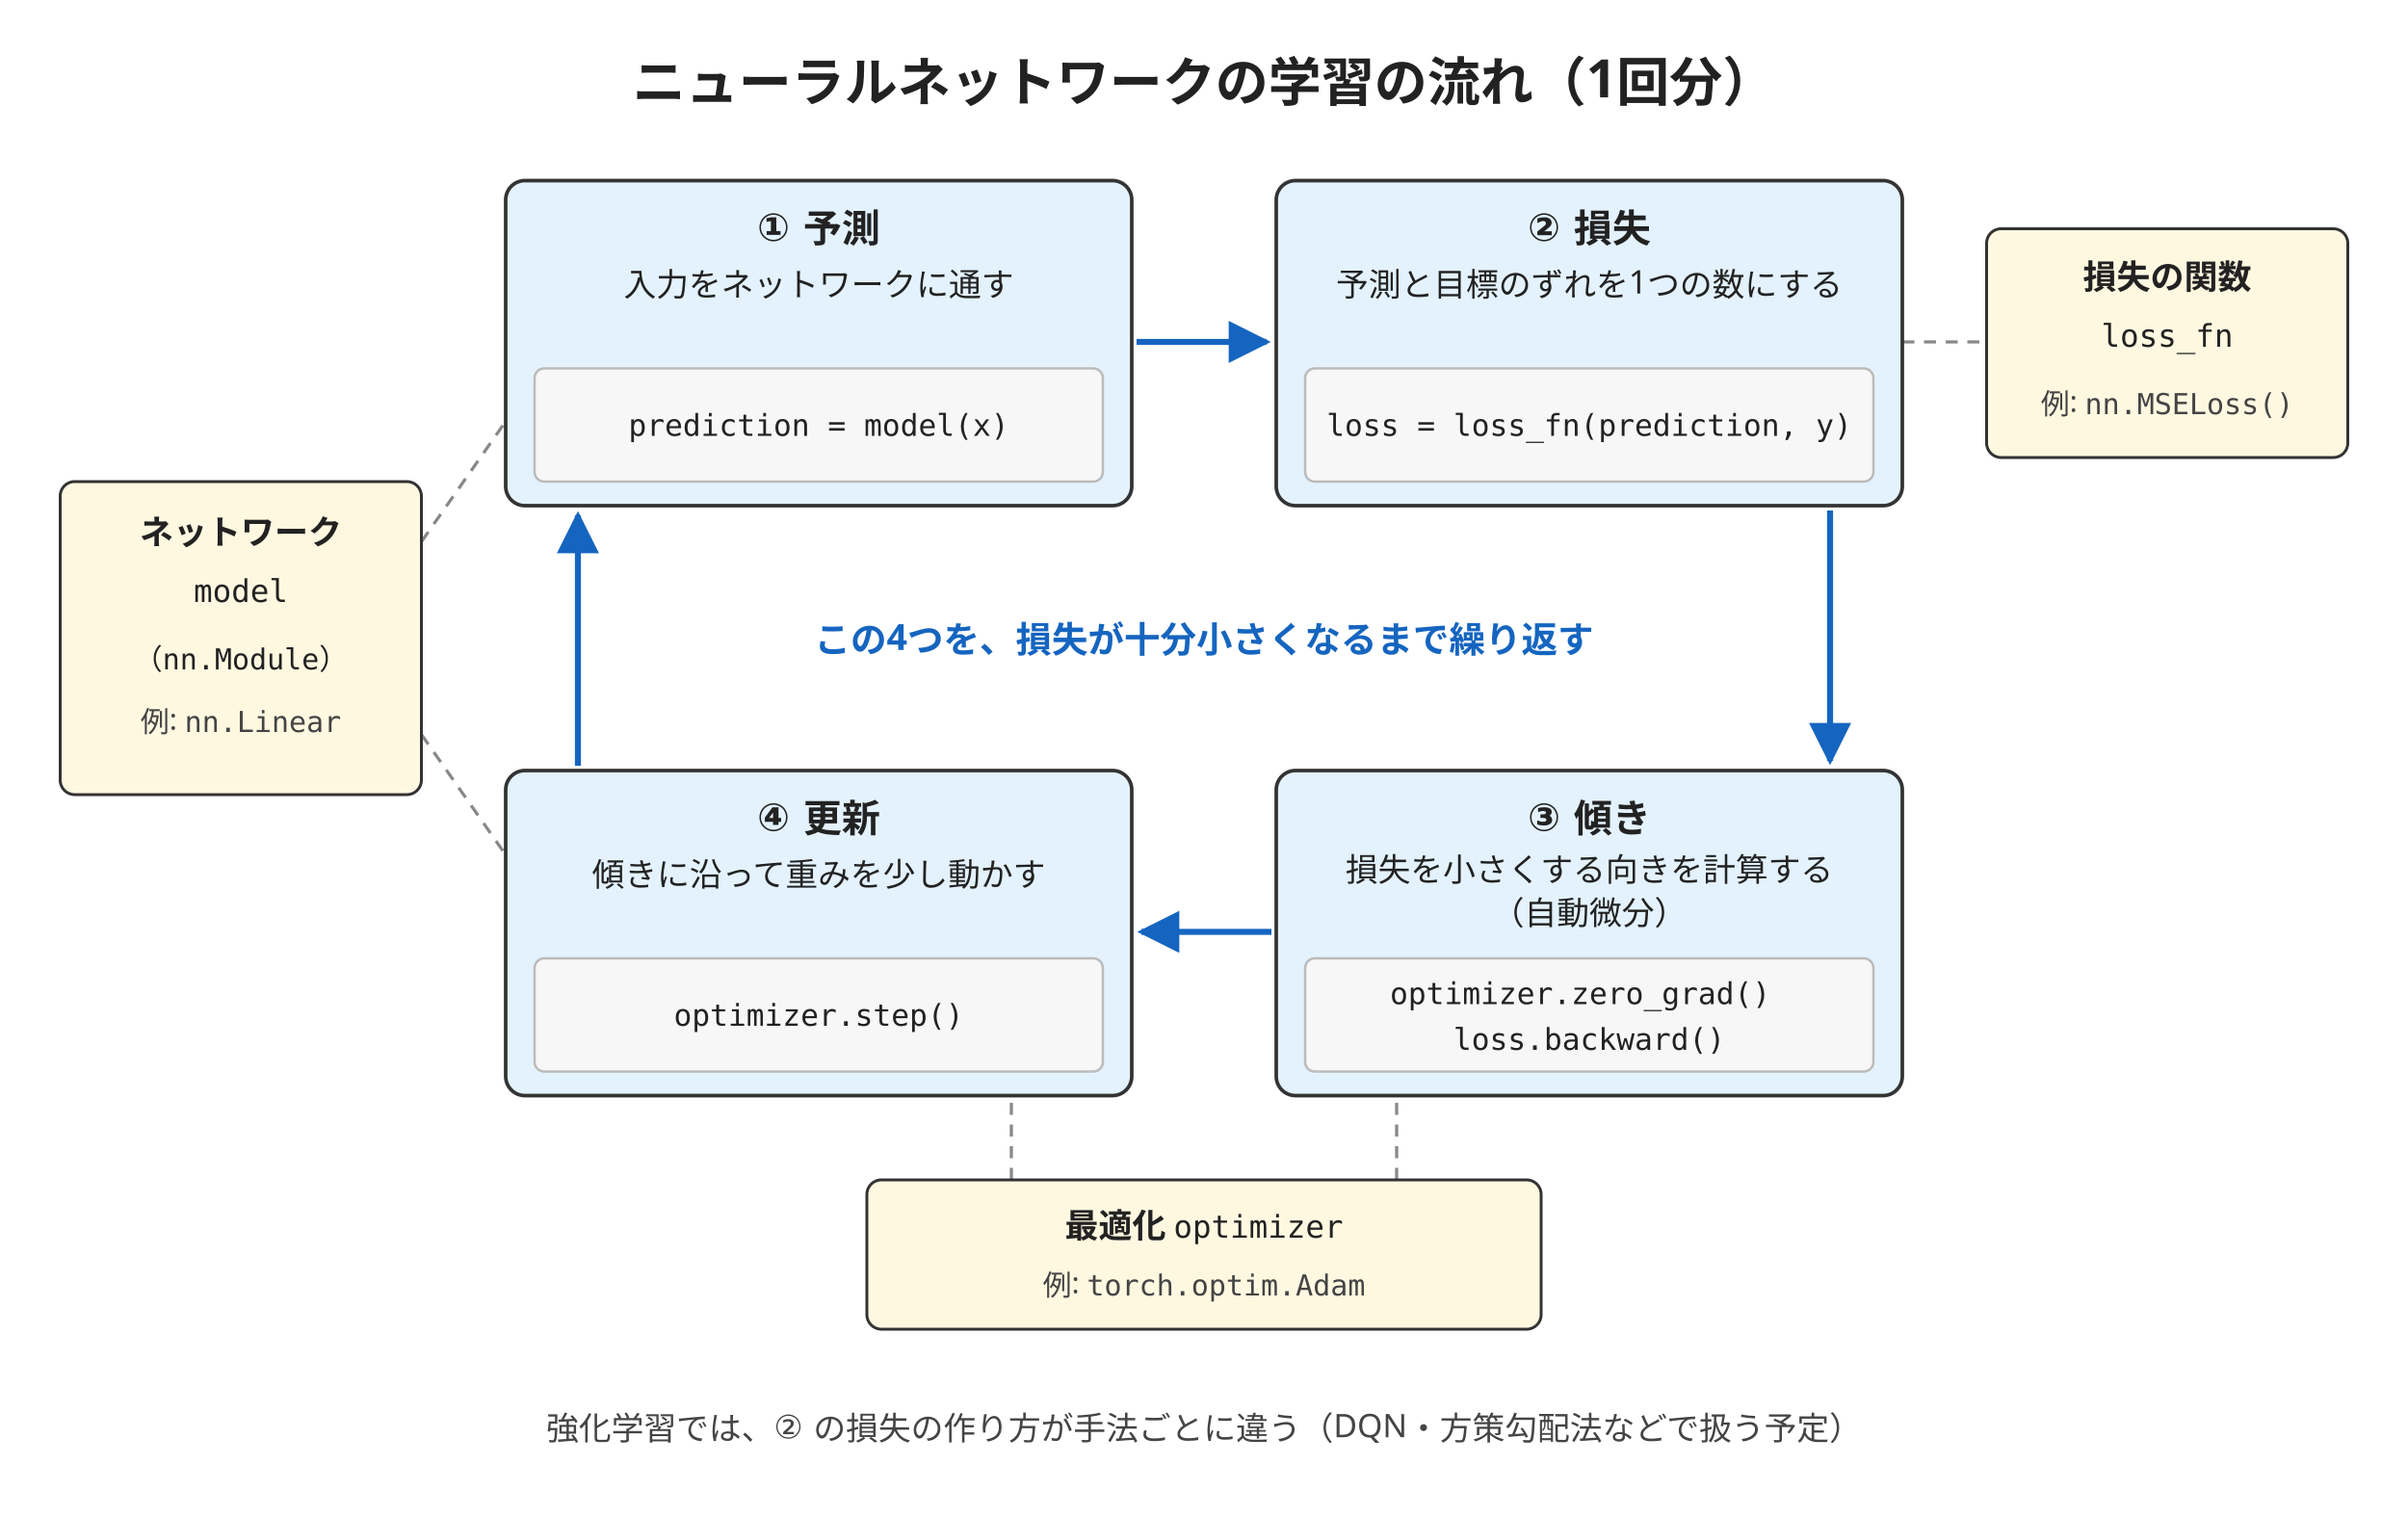
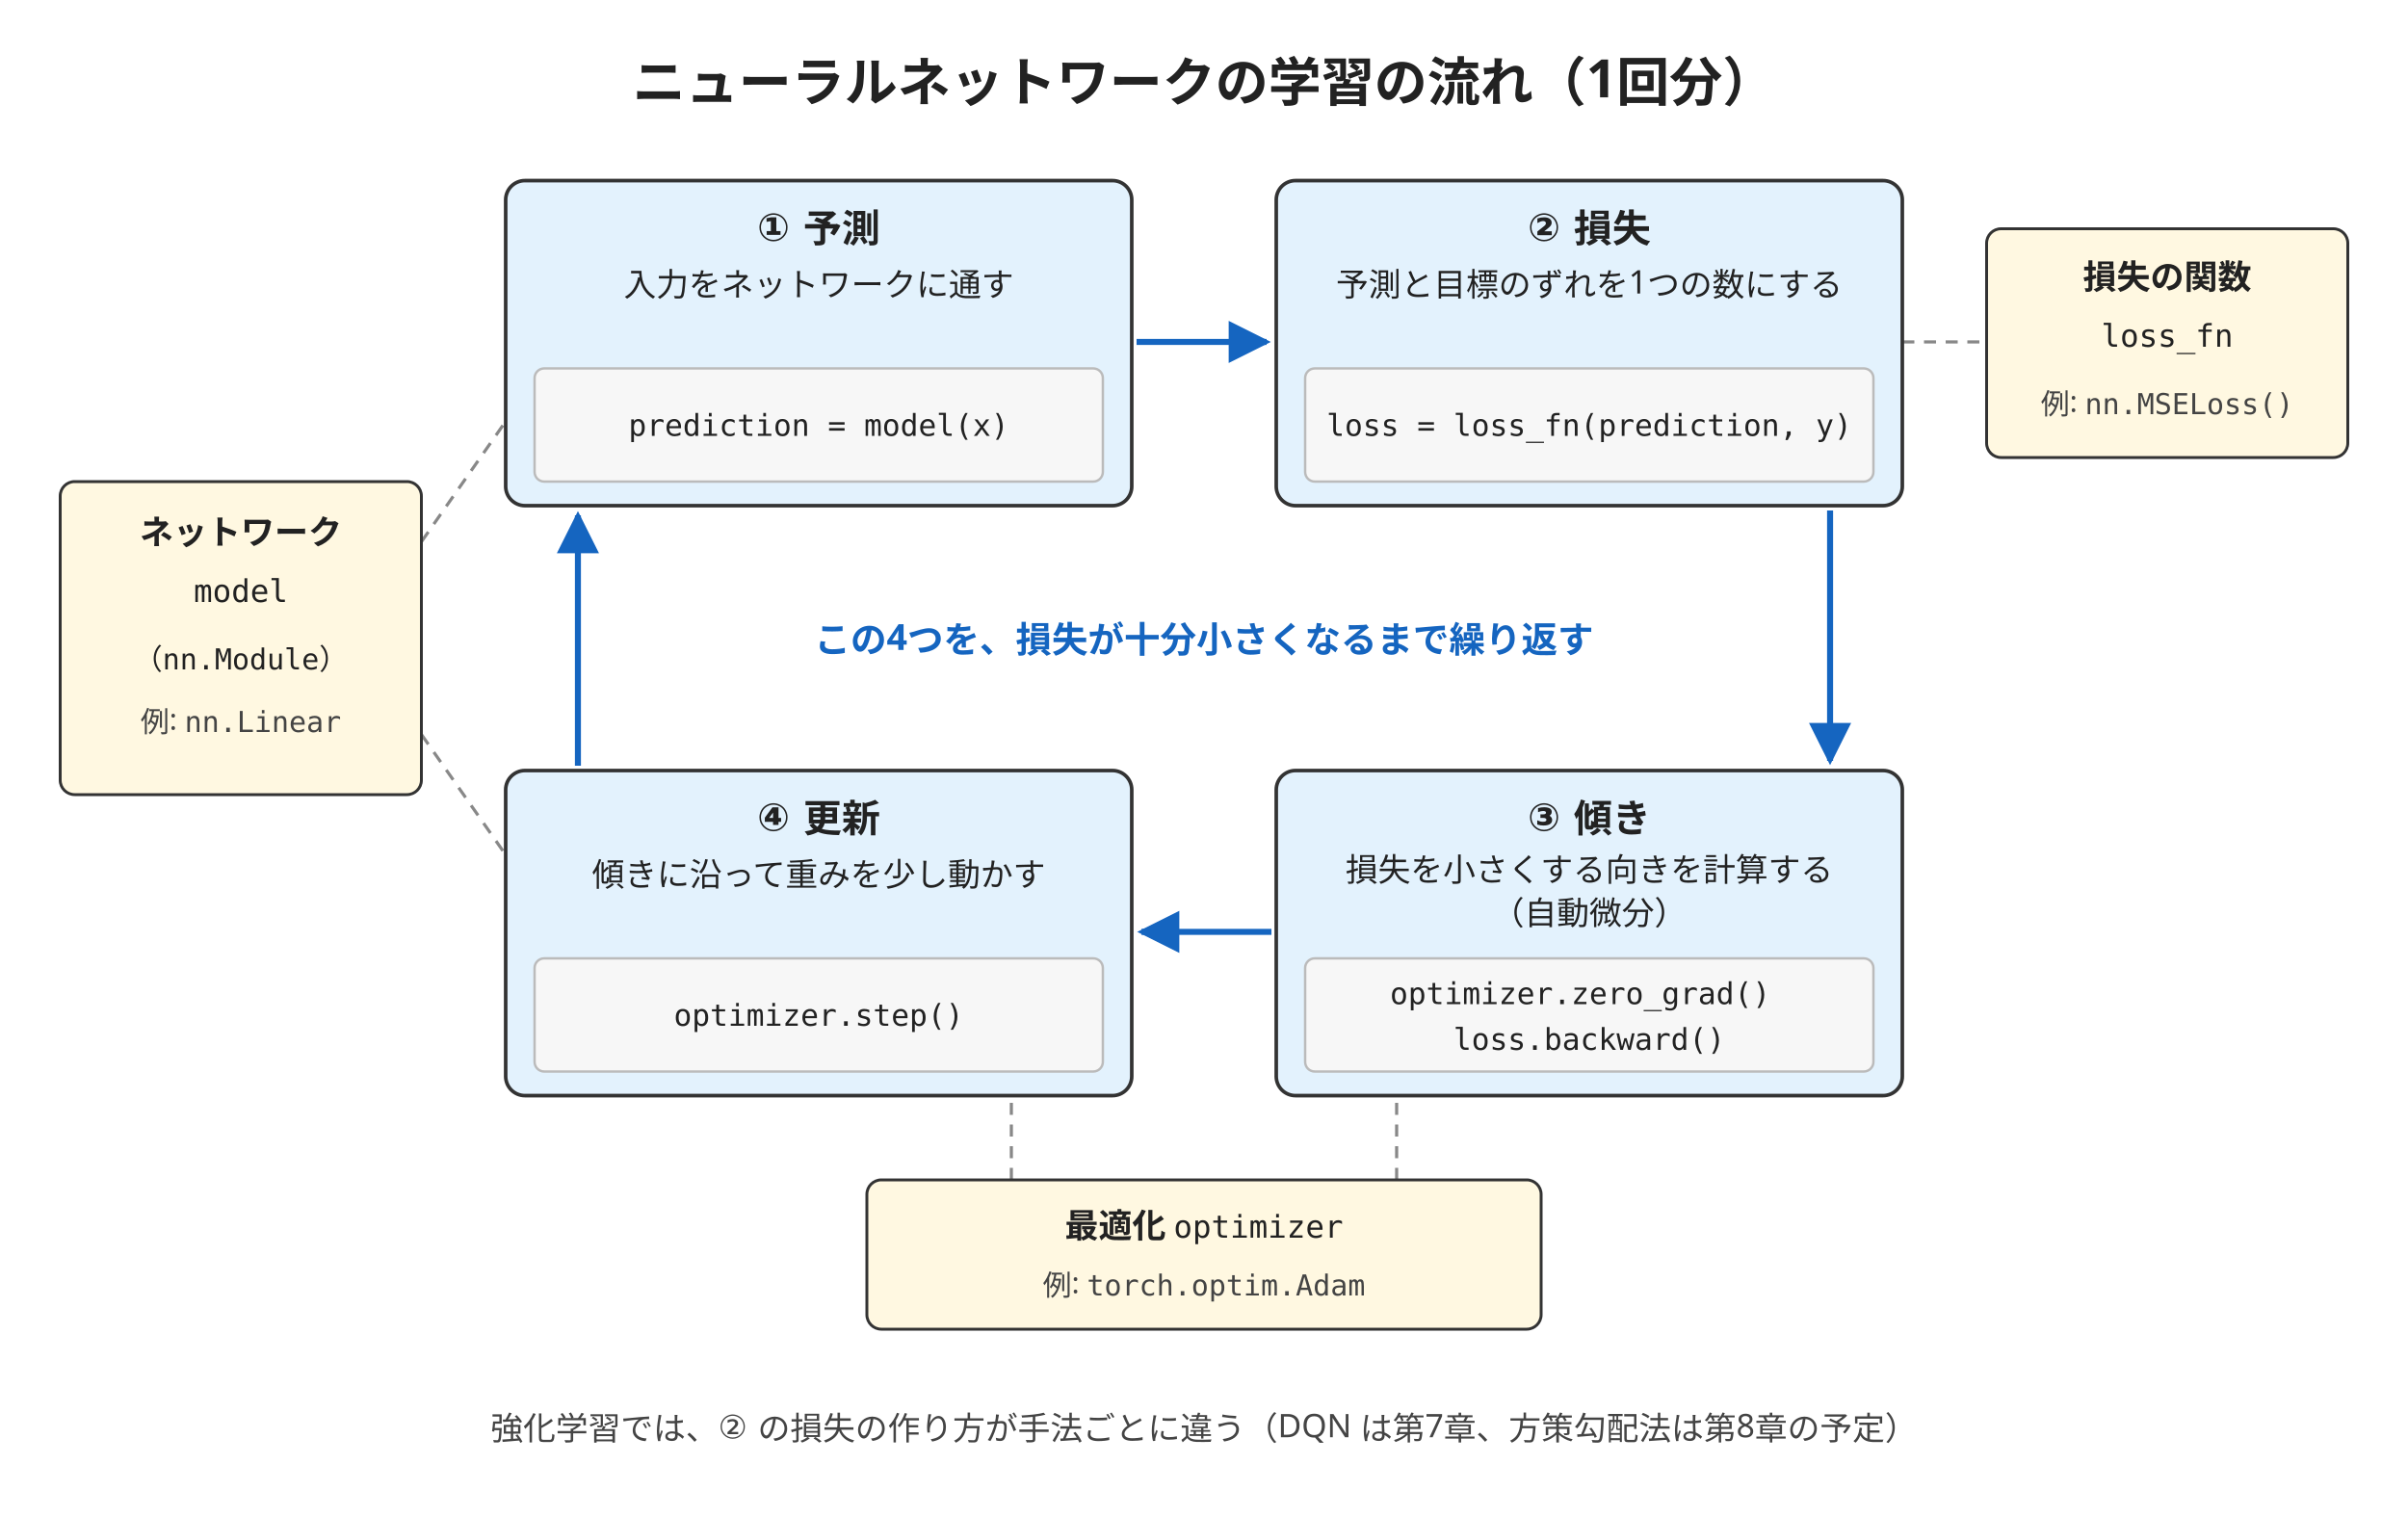
<svg xmlns="http://www.w3.org/2000/svg" viewBox="0 0 1000 630" width="1000" height="630">
  <defs>
    <marker id="arrow" viewBox="0 0 10 10" refX="9" refY="5" markerWidth="7" markerHeight="7" orient="auto-start-reverse">
      <path d="M0,0 L10,5 L0,10 z" fill="#1565c0" />
    </marker>
  </defs>
  <rect x="0" y="0" width="1000" height="630" fill="#ffffff" />
  <text x="500" y="42" font-family="sans-serif" font-size="22" font-weight="bold" text-anchor="middle" fill="#222">ニューラルネットワークの学習の流れ（1回分）</text>
  <g stroke="#888" stroke-width="1.3" stroke-dasharray="5 4" fill="none">
    <line x1="175" y1="225" x2="210" y2="175" />
    <line x1="175" y1="305" x2="210" y2="355" />
    <line x1="790" y1="142" x2="825" y2="142" />
    <line x1="420" y1="490" x2="420" y2="455" />
    <line x1="580" y1="490" x2="580" y2="455" />
  </g>
  <g stroke="#1565c0" stroke-width="2.5" fill="none" marker-end="url(#arrow)">
    <line x1="472" y1="142" x2="526" y2="142" />
    <line x1="760" y1="212" x2="760" y2="316" />
    <line x1="528" y1="387" x2="474" y2="387" />
    <line x1="240" y1="318" x2="240" y2="214" />
  </g>
  <g font-family="sans-serif" fill="#222">
    <rect x="210" y="75" width="260" height="135" rx="8" fill="#e3f2fd" stroke="#333" stroke-width="1.5" />
    <text x="340" y="100" font-size="16" font-weight="bold" text-anchor="middle">① 予測</text>
    <text x="340" y="123" font-size="13.5" text-anchor="middle">入力をネットワークに通す</text>
    <rect x="222" y="153" width="236" height="47" rx="4" fill="#f7f7f7" stroke="#bbb" />
    <text x="340" y="181" font-family="monospace" font-size="12.5" text-anchor="middle">prediction = model(x)</text>
    <rect x="530" y="75" width="260" height="135" rx="8" fill="#e3f2fd" stroke="#333" stroke-width="1.5" />
    <text x="660" y="100" font-size="16" font-weight="bold" text-anchor="middle">② 損失</text>
    <text x="660" y="123" font-size="13.5" text-anchor="middle">予測と目標のずれを1つの数にする</text>
    <rect x="542" y="153" width="236" height="47" rx="4" fill="#f7f7f7" stroke="#bbb" />
    <text x="660" y="181" font-family="monospace" font-size="12.5" text-anchor="middle">loss = loss_fn(prediction, y)</text>
    <rect x="530" y="320" width="260" height="135" rx="8" fill="#e3f2fd" stroke="#333" stroke-width="1.5" />
    <text x="660" y="345" font-size="16" font-weight="bold" text-anchor="middle">③ 傾き</text>
    <text x="660" y="366" font-size="13.5" text-anchor="middle">損失を小さくする向きを計算する</text>
    <text x="660" y="384" font-size="13.5" text-anchor="middle">（自動微分）</text>
    <rect x="542" y="398" width="236" height="47" rx="4" fill="#f7f7f7" stroke="#bbb" />
    <text font-family="monospace" font-size="12.5" text-anchor="middle">
      <tspan x="660" y="417">optimizer.zero_grad()</tspan>
      <tspan x="660" y="436">loss.backward()</tspan>
    </text>
    <rect x="210" y="320" width="260" height="135" rx="8" fill="#e3f2fd" stroke="#333" stroke-width="1.5" />
    <text x="340" y="345" font-size="16" font-weight="bold" text-anchor="middle">④ 更新</text>
    <text x="340" y="368" font-size="13.5" text-anchor="middle">傾きに沿って重みを少し動かす</text>
    <rect x="222" y="398" width="236" height="47" rx="4" fill="#f7f7f7" stroke="#bbb" />
    <text x="340" y="426" font-family="monospace" font-size="12.5" text-anchor="middle">optimizer.step()</text>
  </g>
  <text x="500" y="271" font-family="sans-serif" font-size="15" font-weight="bold" text-anchor="middle" fill="#1565c0">この4つを、損失が十分小さくなるまで繰り返す</text>
  <g font-family="sans-serif" fill="#222">
    <rect x="25" y="200" width="150" height="130" rx="6" fill="#fff8e1" stroke="#333" stroke-width="1.2" />
    <text x="100" y="226" font-size="14" font-weight="bold" text-anchor="middle">ネットワーク</text>
    <text x="100" y="250" font-family="monospace" font-size="13" text-anchor="middle">model</text>
    <text x="100" y="278" font-family="monospace" font-size="12" text-anchor="middle">（nn.Module）</text>
    <text x="100" y="304" font-size="12" text-anchor="middle" fill="#444">例: <tspan font-family="monospace">nn.Linear</tspan>
    </text>
    <rect x="825" y="95" width="150" height="95" rx="6" fill="#fff8e1" stroke="#333" stroke-width="1.2" />
    <text x="900" y="120" font-size="14" font-weight="bold" text-anchor="middle">損失の関数</text>
    <text x="900" y="144" font-family="monospace" font-size="13" text-anchor="middle">loss_fn</text>
    <text x="900" y="172" font-size="12" text-anchor="middle" fill="#444">例: <tspan font-family="monospace">nn.MSELoss()</tspan>
    </text>
    <rect x="360" y="490" width="280" height="62" rx="6" fill="#fff8e1" stroke="#333" stroke-width="1.2" />
    <text x="500" y="514" font-size="14" font-weight="bold" text-anchor="middle">最適化 <tspan font-family="monospace" font-weight="normal" font-size="13">optimizer</tspan>
    </text>
    <text x="500" y="538" font-size="12" text-anchor="middle" fill="#444">例: <tspan font-family="monospace">torch.optim.Adam</tspan>
    </text>
  </g>
-   <text x="500" y="598" font-family="sans-serif" font-size="13.5" text-anchor="middle" fill="#444">強化学習では、② の損失の作り方が手法ごとに違う（DQN・方策勾配法などで扱う予定）</text>
+   <text x="500" y="598" font-family="sans-serif" font-size="13.5" text-anchor="middle" fill="#444">強化学習では、② の損失の作り方が手法ごとに違う（DQN は第7章、方策勾配法は第8章の予定）</text>
</svg>
